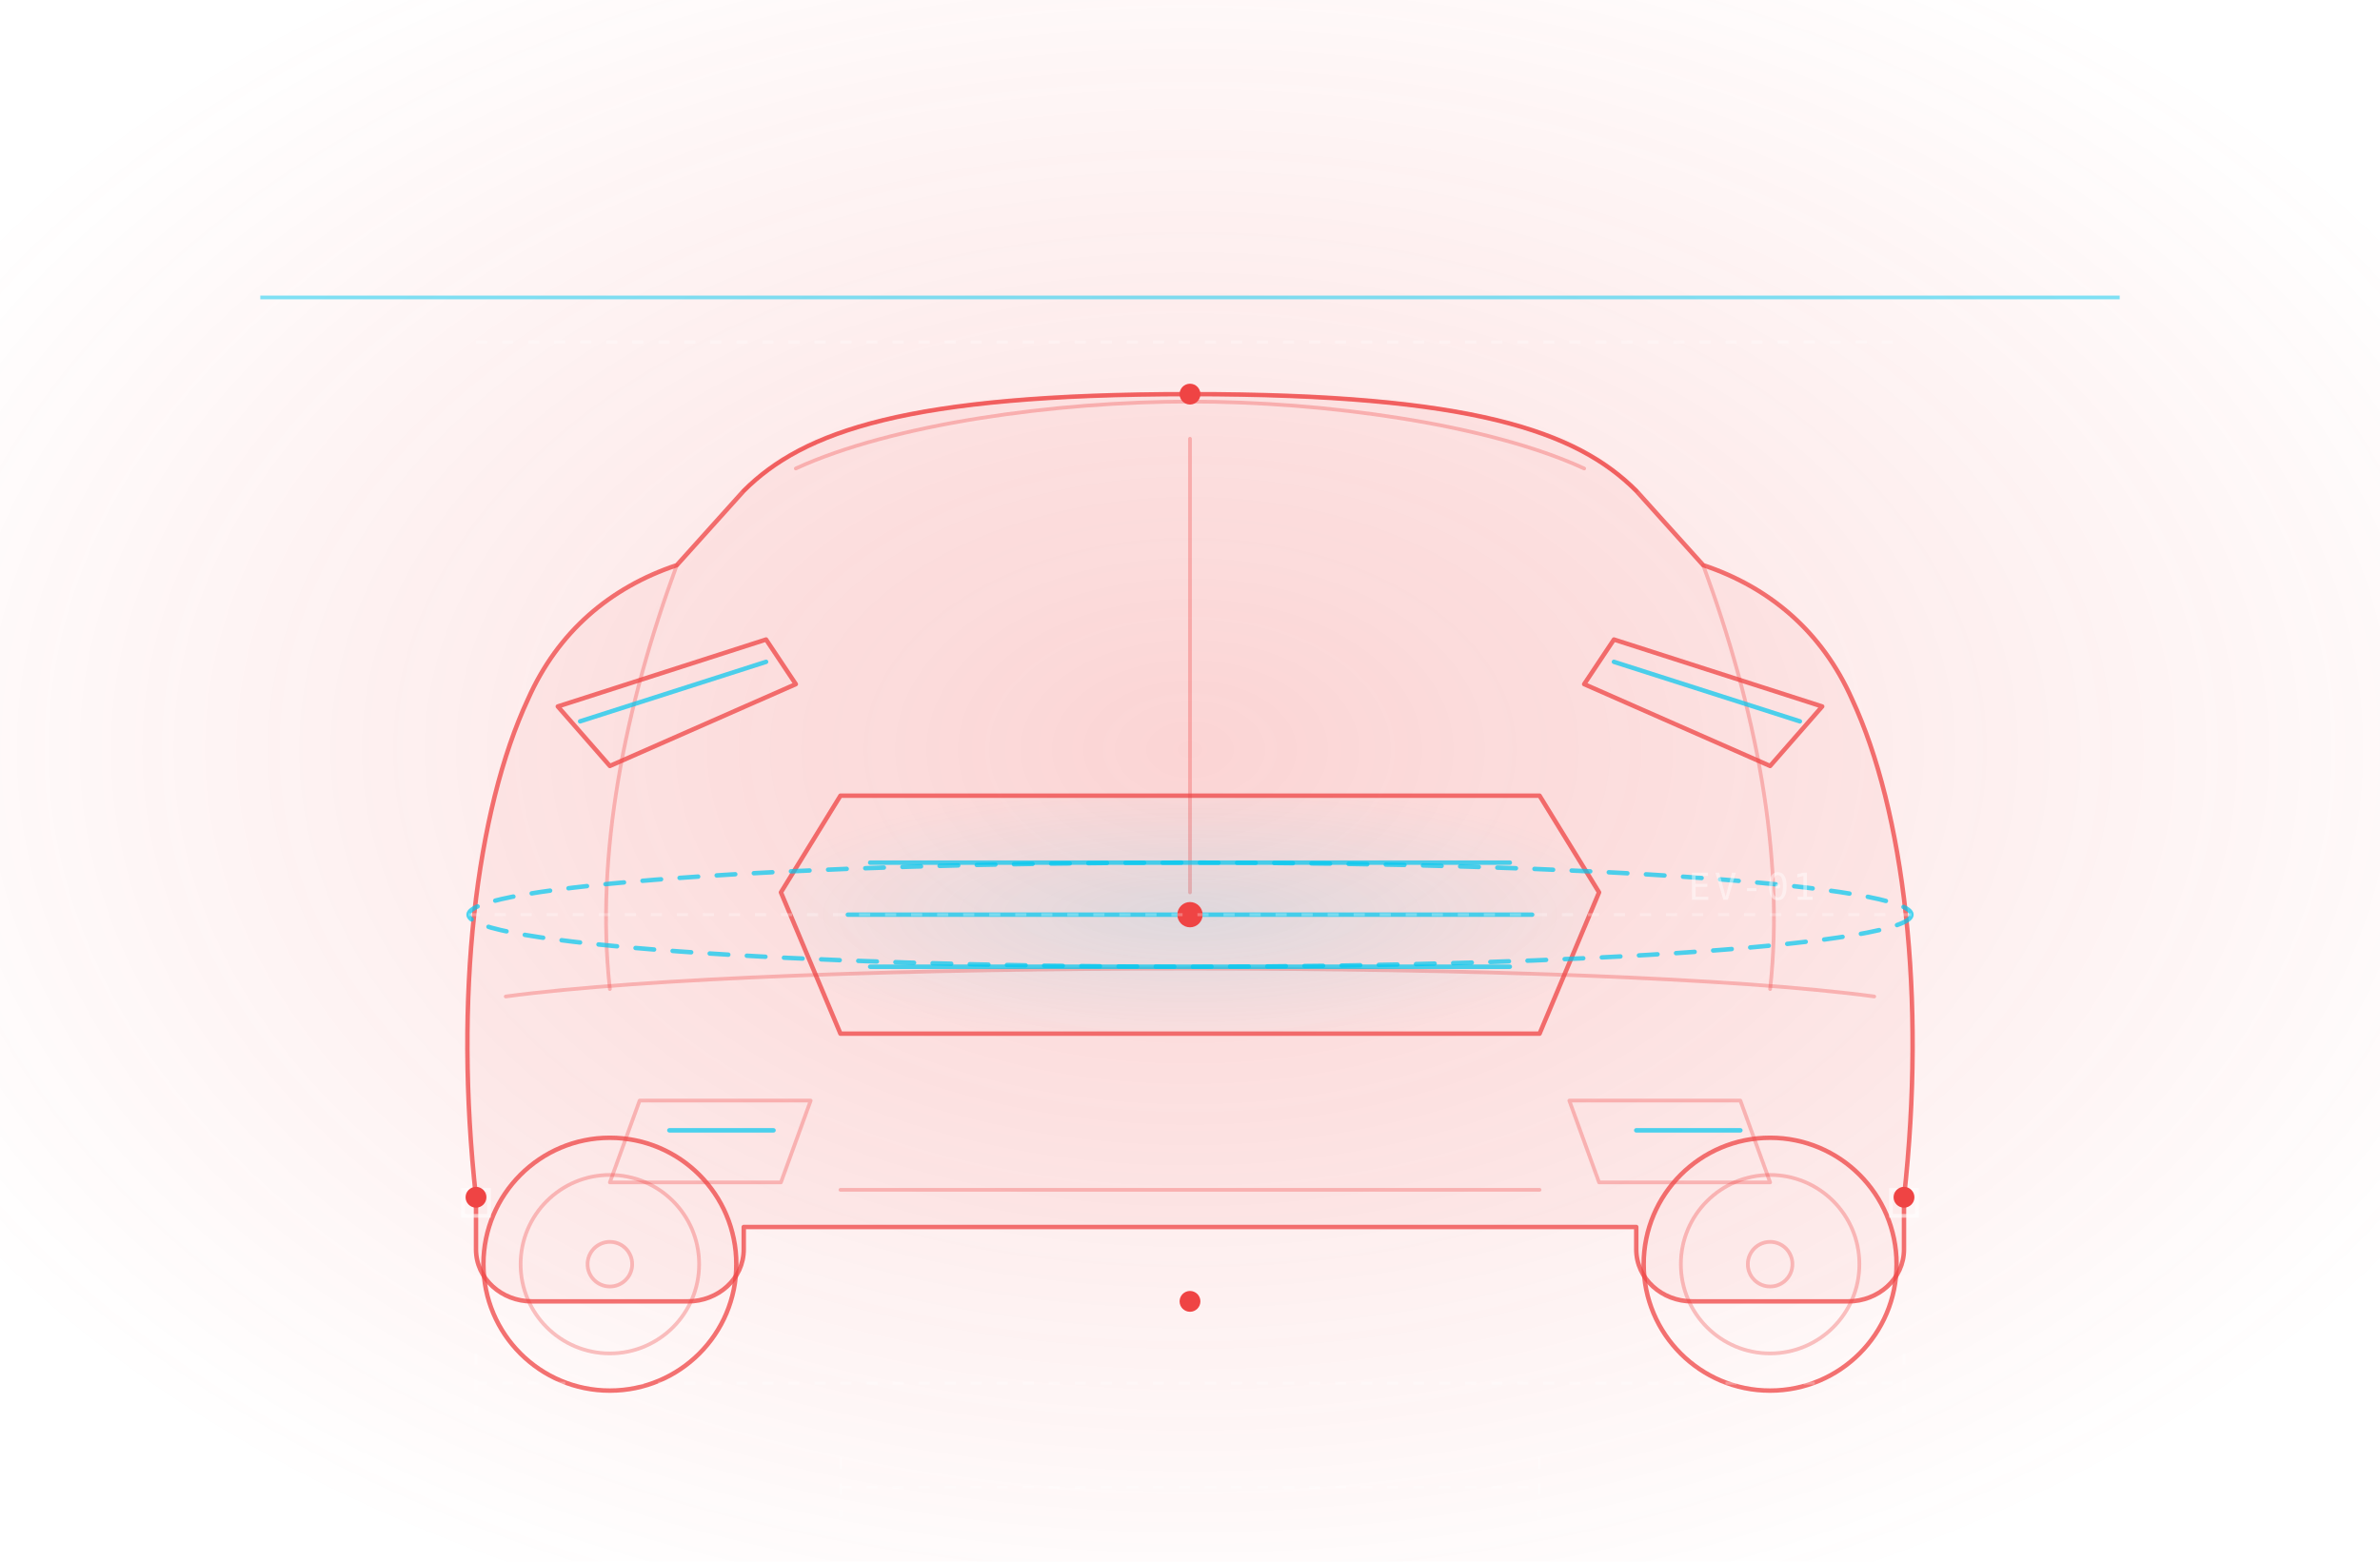
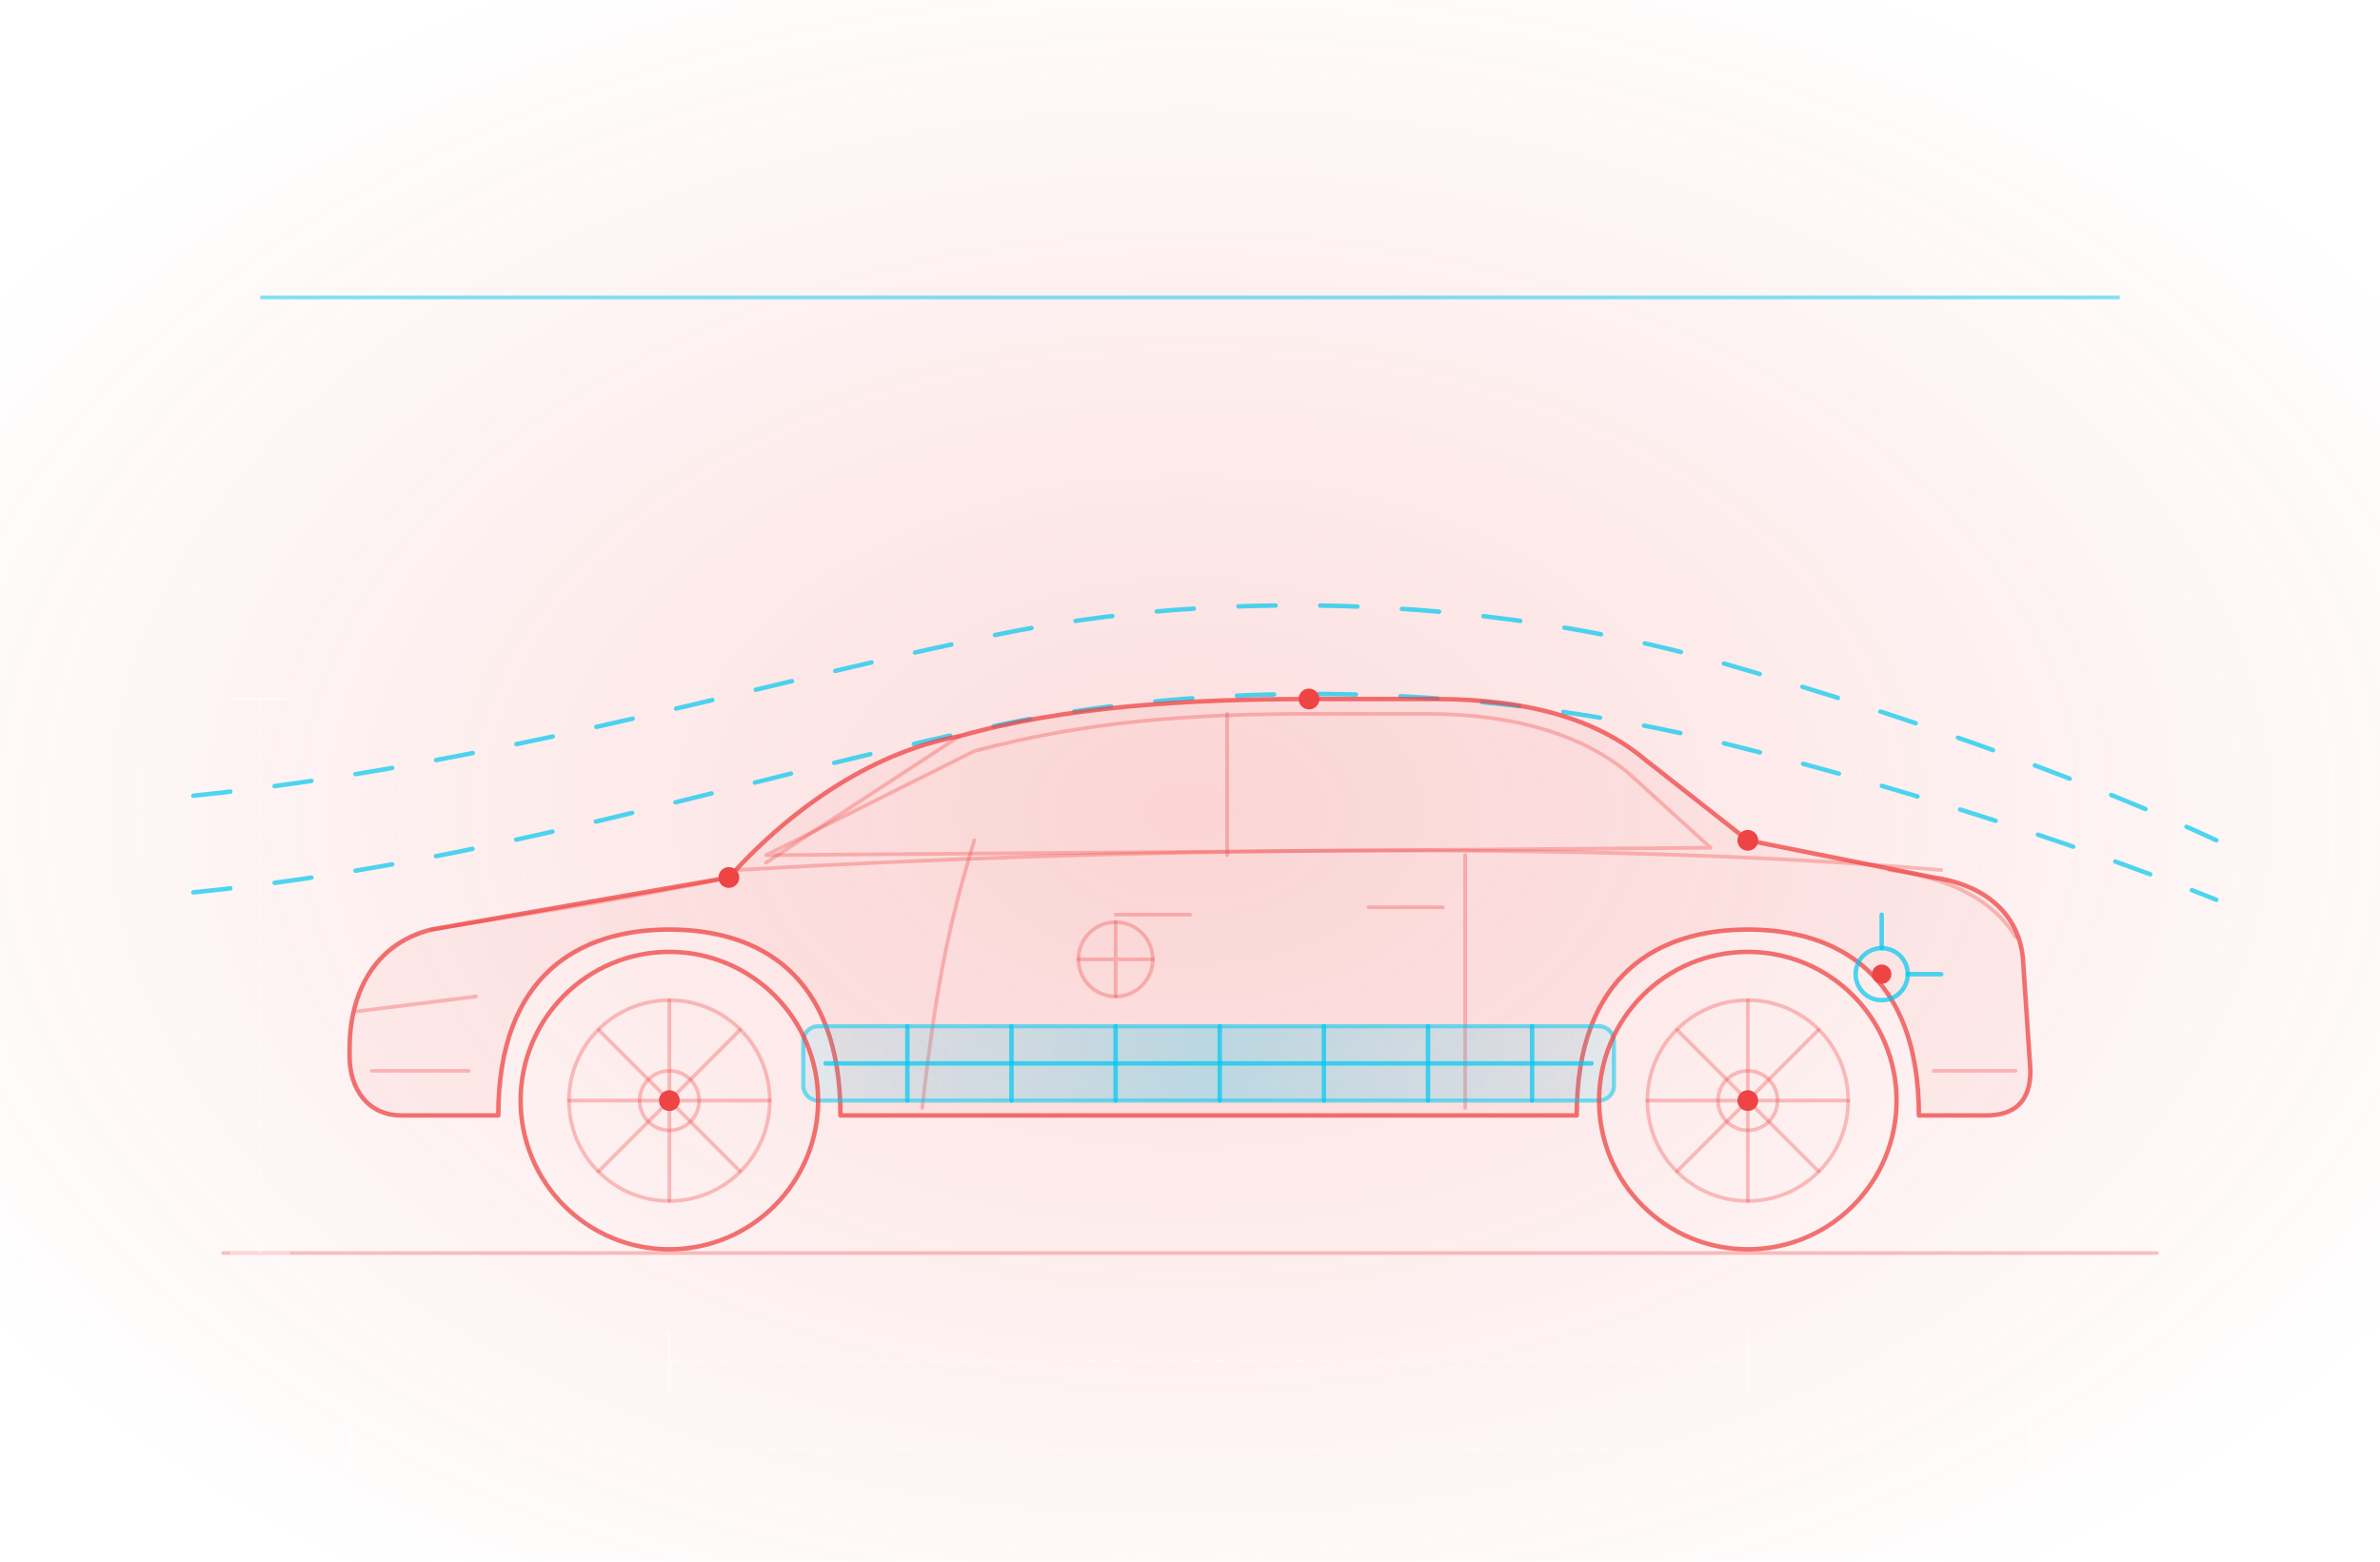
<svg xmlns="http://www.w3.org/2000/svg" viewBox="0 0 640 420" width="640" height="420" role="img">
  <defs>
    <pattern id="g" width="40" height="40" patternUnits="userSpaceOnUse">
      <path d="M40 0H0V40" fill="none" stroke="rgba(255,255,255,.05)" stroke-width="1" />
    </pattern>
-     <radialGradient id="glow" cx="50%" cy="48%" r="60%">
+     <radialGradient id="glow" cx="50%" cy="52%" r="60%">
      <stop offset="0%" stop-color="#ef4444" stop-opacity=".18" />
      <stop offset="100%" stop-color="#ef4444" stop-opacity="0" />
    </radialGradient>
-     <radialGradient id="grillglow" cx="50%" cy="50%" r="55%">
-       <stop offset="0%" stop-color="#00c8f0" stop-opacity=".85" />
-       <stop offset="100%" stop-color="#00c8f0" stop-opacity="0" />
-     </radialGradient>
+     <linearGradient id="pack" x1="0" y1="0" x2="1" y2="0">
+       <stop offset="0%" stop-color="#00c8f0" stop-opacity=".10" />
+       <stop offset="50%" stop-color="#00c8f0" stop-opacity=".26" />
+       <stop offset="100%" stop-color="#00c8f0" stop-opacity=".10" />
+     </linearGradient>
  </defs>
  <style>
.ln{fill:none;stroke:#ef4444;stroke-opacity:.75;stroke-width:1.2;stroke-linejoin:round;stroke-linecap:round}
.ln2{fill:none;stroke:#ef4444;stroke-opacity:.32;stroke-width:1;stroke-linejoin:round;stroke-linecap:round}
.cy{fill:none;stroke:#00c8f0;stroke-opacity:.7;stroke-width:1.2;stroke-linecap:round}
.fl{fill:#ef4444;fill-opacity:.06}
.nd{fill:#ef4444}
.dim{fill:none;stroke:rgba(255,255,255,.28);stroke-width:.8;stroke-dasharray:3 4}
+ .tick{fill:none;stroke:rgba(255,255,255,.4);stroke-width:.9}
.blink{animation:bk 3.2s ease-in-out infinite}
.blink:nth-of-type(2n){animation-delay:.5s}
.blink:nth-of-type(3n){animation-delay:1.1s}
@keyframes bk{0%,100%{opacity:.2}50%{opacity:1}}
.scan{animation:sc 7s cubic-bezier(.6,0,.4,1) infinite}
@keyframes sc{0%{opacity:0;transform:translateY(-40px)}12%{opacity:1}88%{opacity:1}100%{opacity:0;transform:translateY(400px)}}
.float{animation:fo 9s ease-in-out infinite}
- @keyframes fo{0%,100%{transform:translateY(0)}50%{transform:translateY(-9px)}}
- .glow-pulse{animation:gp 3.4s ease-in-out infinite}
- @keyframes gp{0%,100%{opacity:.45}50%{opacity:1}}
- .glow-pulse2{animation:gp 3.4s ease-in-out infinite .6s}
+ @keyframes fo{0%,100%{transform:translateY(0)}50%{transform:translateY(-7px)}}
+ .flow{stroke-dasharray:10 12;animation:fw 4.5s linear infinite}
+ @keyframes fw{to{stroke-dashoffset:-88}}
+ .pulse{animation:pl 3.4s ease-in-out infinite}
+ @keyframes pl{0%,100%{opacity:.4}50%{opacity:.95}}
+ .roll{transform-box:fill-box;transform-origin:center;animation:rl 6s linear infinite}
+ @keyframes rl{to{transform:rotate(360deg)}}
</style>
  <rect width="640" height="420" fill="url(#g)" />
  <rect width="640" height="420" fill="url(#glow)" />
+   <path class="cy flow" d="M52 214 C130 206 196 186 262 172 C324 158 398 160 462 178 C518 194 566 212 596 226" stroke-opacity=".38" />
+   <path class="cy flow" d="M52 240 C132 232 198 210 264 196 C326 182 400 184 464 200 C520 214 566 230 596 242" stroke-opacity=".2" />
  <g class="float">
-     <path class="fl" d="M128 322 C122 268 128 218 142 188 C150 170 164 158 182 152 L200 132 C216 116 244 106 320 106 C396 106 424 116 440 132 L458 152 C476 158 490 170 498 188 C512 218 518 268 512 322 L512 336 C512 344 505 350 497 350 L455 350 C447 350 440 344 440 336 L440 330 L200 330 L200 336 C200 344 193 350 185 350 L143 350 C135 350 128 344 128 336 Z" />
-     <path class="ln" d="M128 322 C122 268 128 218 142 188 C150 170 164 158 182 152 L200 132 C216 116 244 106 320 106 C396 106 424 116 440 132 L458 152 C476 158 490 170 498 188 C512 218 518 268 512 322 L512 336 C512 344 505 350 497 350 L455 350 C447 350 440 344 440 336 L440 330 L200 330 L200 336 C200 344 193 350 185 350 L143 350 C135 350 128 344 128 336 Z" />
-     <path class="ln2" d="M136 268 C210 258 430 258 504 268" stroke-opacity=".55" />
-     <path class="ln2" d="M200 132 C216 116 244 106 320 106 C396 106 424 116 440 132" stroke-opacity=".5" />
-     <path class="ln2" d="M214 126 C240 114 284 108 320 108 C356 108 400 114 426 126" stroke-opacity=".28" />
-     <path class="ln2" d="M182 152 C168 190 160 230 164 266" stroke-opacity=".3" />
-     <path class="ln2" d="M458 152 C472 190 480 230 476 266" stroke-opacity=".3" />
-     <path class="ln2" d="M320 118 V240" stroke-opacity=".22" />
+     <path class="fl" d="M94 282 C94 268 100 254 116 250 L196 236 C214 216 236 202 258 198 C286 190 320 188 352 188 L386 188 C412 188 430 194 442 204 L470 226 L520 236 C534 238 543 246 544 258 L546 288 C546 296 542 300 534 300 L516 300 C516 262 494 250 470 250 C446 250 424 262 424 300 L226 300 C226 262 204 250 180 250 C156 250 134 262 134 300 L108 300 C99 300 94 293 94 284 Z" />
+     <path class="ln" d="M94 282 C94 268 100 254 116 250 L196 236 C214 216 236 202 258 198 C286 190 320 188 352 188 L386 188 C412 188 430 194 442 204 L470 226 L520 236 C534 238 543 246 544 258 L546 288 C546 296 542 300 534 300 L516 300 C516 262 494 250 470 250 C446 250 424 262 424 300 L226 300 C226 262 204 250 180 250 C156 250 134 262 134 300 L108 300 C99 300 94 293 94 284 Z" />
+     <path class="ln2" d="M198 234 C300 228 430 226 522 234" stroke-opacity=".7" />
+     <path class="ln2" d="M262 202 C292 194 320 192 352 192 L384 192 C408 192 426 198 438 208 L460 228 L206 230 Z" stroke-opacity=".55" />
+     <path class="ln2" d="M330 230 V192" stroke-opacity=".6" />
+     <path class="ln2" d="M258 198 L206 232" stroke-opacity=".45" />
+     <path class="ln2" d="M248 298 C252 262 256 246 262 226" stroke-opacity=".38" />
+     <path class="ln2" d="M394 298 C394 268 394 250 394 230" stroke-opacity=".38" />
+     <path class="ln2" d="M300 246 h20 M368 244 h20" stroke-opacity=".45" />
+     <path class="ln2" d="M116 250 C140 246 168 242 196 236" stroke-opacity=".3" />
+     <path class="ln2" d="M96 272 L128 268" stroke-opacity=".35" />
+     <path class="ln2" d="M100 288 L126 288" stroke-opacity=".3" />
+     <path class="ln2" d="M520 288 L542 288" stroke-opacity=".3" />
+     <path class="ln2" d="M508 234 C524 236 536 242 542 252" stroke-opacity=".4" />
    <g>
-       <path class="ln" d="M150 190 L206 172 L214 184 L164 206 Z" />
-       <path class="cy blink" d="M156 194 L206 178" stroke-width="2.2" />
+       <rect x="216" y="276" width="218" height="20" rx="4" fill="url(#pack)" stroke="#00c8f0" stroke-opacity=".55" stroke-width="1.1" />
+       <path class="cy" d="M244 276 V296 M272 276 V296 M300 276 V296 M328 276 V296 M356 276 V296 M384 276 V296 M412 276 V296" stroke-opacity=".3" />
+       <line class="cy pulse" x1="222" y1="286" x2="428" y2="286" stroke-width="1.6" />
    </g>
    <g>
-       <path class="ln" d="M490 190 L434 172 L426 184 L476 206 Z" />
-       <path class="cy blink" d="M484 194 L434 178" stroke-width="2.2" />
+       <circle class="cy" cx="506" cy="262" r="7" />
+       <circle class="nd blink" cx="506" cy="262" r="2.6" />
+       <path class="cy" d="M506 255 v-9 M513 262 h9" stroke-opacity=".45" />
    </g>
    <g>
-       <path class="ln" d="M226 214 L414 214 L430 240 L414 278 L226 278 L210 240 Z" />
-       <path d="M226 214 L414 214 L430 240 L414 278 L226 278 L210 240 Z" fill="url(#grillglow)" opacity=".14" />
-       <line class="cy glow-pulse" x1="234" y1="232" x2="406" y2="232" stroke-width="2.2" />
-       <line class="cy glow-pulse2" x1="228" y1="246" x2="412" y2="246" stroke-width="1.6" />
-       <line class="cy glow-pulse" x1="234" y1="260" x2="406" y2="260" stroke-width="1.6" />
-       <circle class="nd blink" cx="320" cy="246" r="3.4" />
+       <circle class="ln" cx="180" cy="296" r="40" />
+       <circle class="ln2" cx="180" cy="296" r="27" />
+       <g class="roll">
+         <path class="ln2" d="M180 269 V323 M153 296 H207 M161 277 L199 315 M199 277 L161 315" stroke-opacity=".22" />
+       </g>
+       <circle class="ln2" cx="180" cy="296" r="8" />
    </g>
-     <path class="ln2" d="M172 296 L218 296 L210 318 L164 318 Z" stroke-opacity=".5" />
-     <path class="ln2" d="M468 296 L422 296 L430 318 L476 318 Z" stroke-opacity=".5" />
-     <path class="cy" d="M180 304 L208 304 M468 304 L440 304" stroke-opacity=".45" />
-     <path class="ln2" d="M226 320 H414" stroke-opacity=".4" />
-     <circle class="ln" cx="164" cy="340" r="34" />
-     <circle class="ln2" cx="164" cy="340" r="24" />
-     <circle class="ln2" cx="164" cy="340" r="6" />
-     <circle class="ln" cx="476" cy="340" r="34" />
-     <circle class="ln2" cx="476" cy="340" r="24" />
-     <circle class="ln2" cx="476" cy="340" r="6" />
+     <g>
+       <circle class="ln" cx="470" cy="296" r="40" />
+       <circle class="ln2" cx="470" cy="296" r="27" />
+       <g class="roll">
+         <path class="ln2" d="M470 269 V323 M443 296 H497 M451 277 L489 315 M489 277 L451 315" stroke-opacity=".22" />
+       </g>
+       <circle class="ln2" cx="470" cy="296" r="8" />
+     </g>
  </g>
-   <line class="dim" x1="128" y1="92" x2="512" y2="92" />
-   <rect x="124.5" y="320" width="7" height="7" fill="none" stroke="rgba(255,255,255,.55)" stroke-width="1" />
-   <rect x="508.5" y="320" width="7" height="7" fill="none" stroke="rgba(255,255,255,.55)" stroke-width="1" />
-   <path class="dim" d="M226 400 H414 M226 392 V408 M414 392 V408" />
-   <path class="dim" d="M128 372 H512 M128 364 V380 M512 364 V380" />
+   <path class="ln2" d="M60 337 H580" stroke-opacity=".3" />
+   <path class="dim" d="M180 366 H470" />
+   <path class="tick" d="M180 358 V374 M470 358 V374" />
+   <path class="dim" d="M94 390 H546" />
+   <path class="tick" d="M94 382 V398 M546 382 V398" />
+   <path class="dim" d="M70 188 V337" />
+   <path class="tick" d="M62 188 H78 M62 337 H78" />
  <g>
-     <ellipse class="cy" cx="320" cy="246" rx="194" ry="14" stroke-opacity=".2" stroke-dasharray="5 5" />
-     <line class="dim" x1="126" y1="246" x2="514" y2="246" />
-     <text x="454" y="242" fill="rgba(255,255,255,.45)" font-size="10" font-family="monospace" letter-spacing="1">EV-01</text>
+     <circle class="ln2" cx="300" cy="258" r="10" stroke-opacity=".55" />
+     <path class="ln2" d="M300 248 v20 M290 258 h20" stroke-opacity=".55" />
  </g>
-   <circle class="nd blink" cx="320" cy="106" r="2.8" />
-   <circle class="nd blink" cx="128" cy="322" r="2.8" />
-   <circle class="nd blink" cx="512" cy="322" r="2.8" />
-   <circle class="nd blink" cx="320" cy="350" r="2.8" />
+   <circle class="nd blink" cx="196" cy="236" r="2.8" />
+   <circle class="nd blink" cx="352" cy="188" r="2.8" />
+   <circle class="nd blink" cx="470" cy="226" r="2.8" />
+   <circle class="nd blink" cx="180" cy="296" r="2.8" />
+   <circle class="nd blink" cx="470" cy="296" r="2.8" />
  <g class="scan">
    <line x1="70" y1="80" x2="570" y2="80" stroke="#00c8f0" stroke-opacity=".5" stroke-width="1" />
  </g>
</svg>
